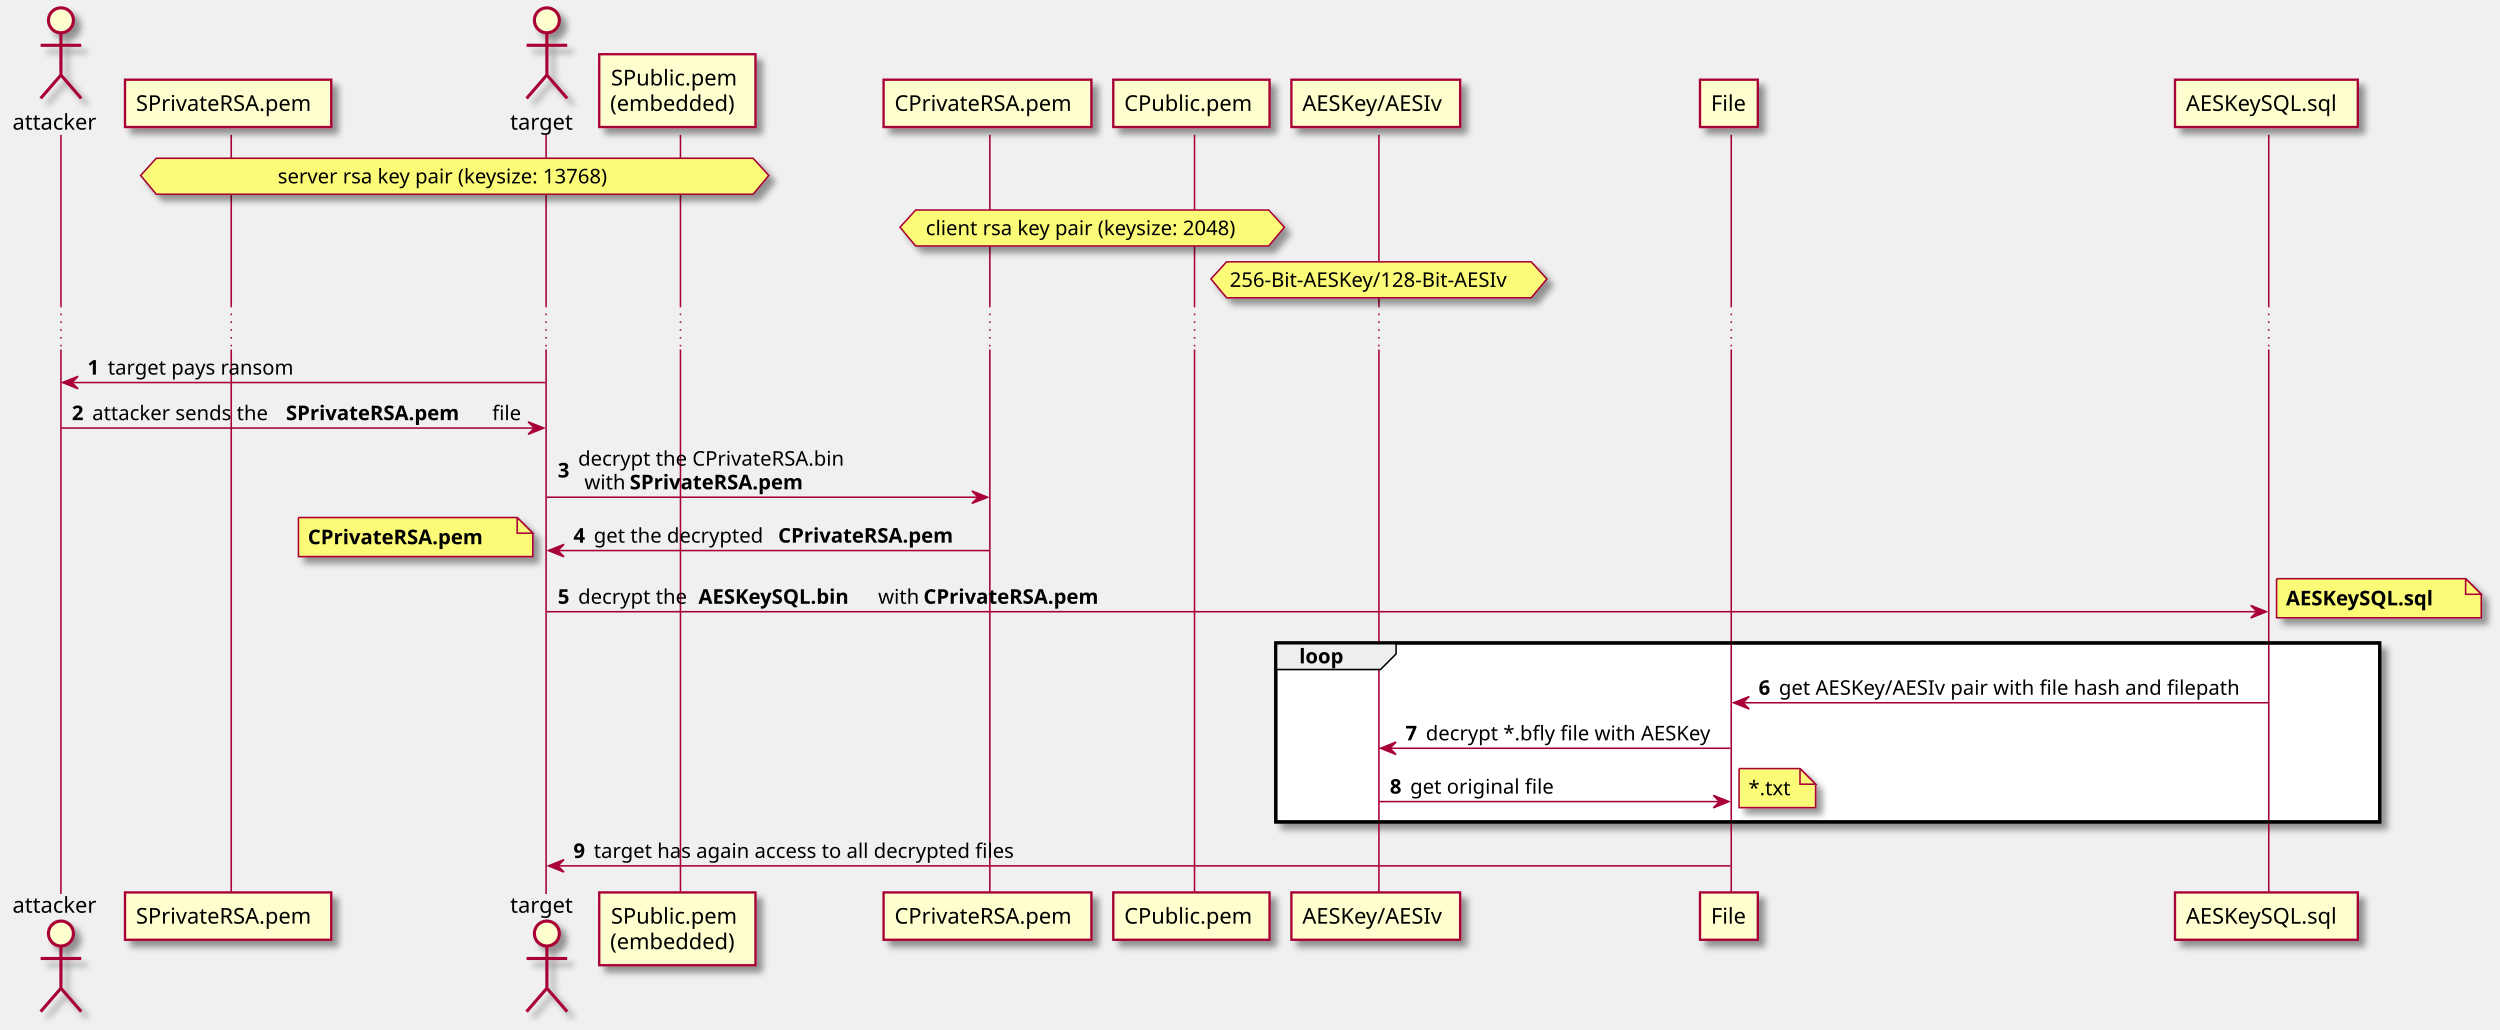
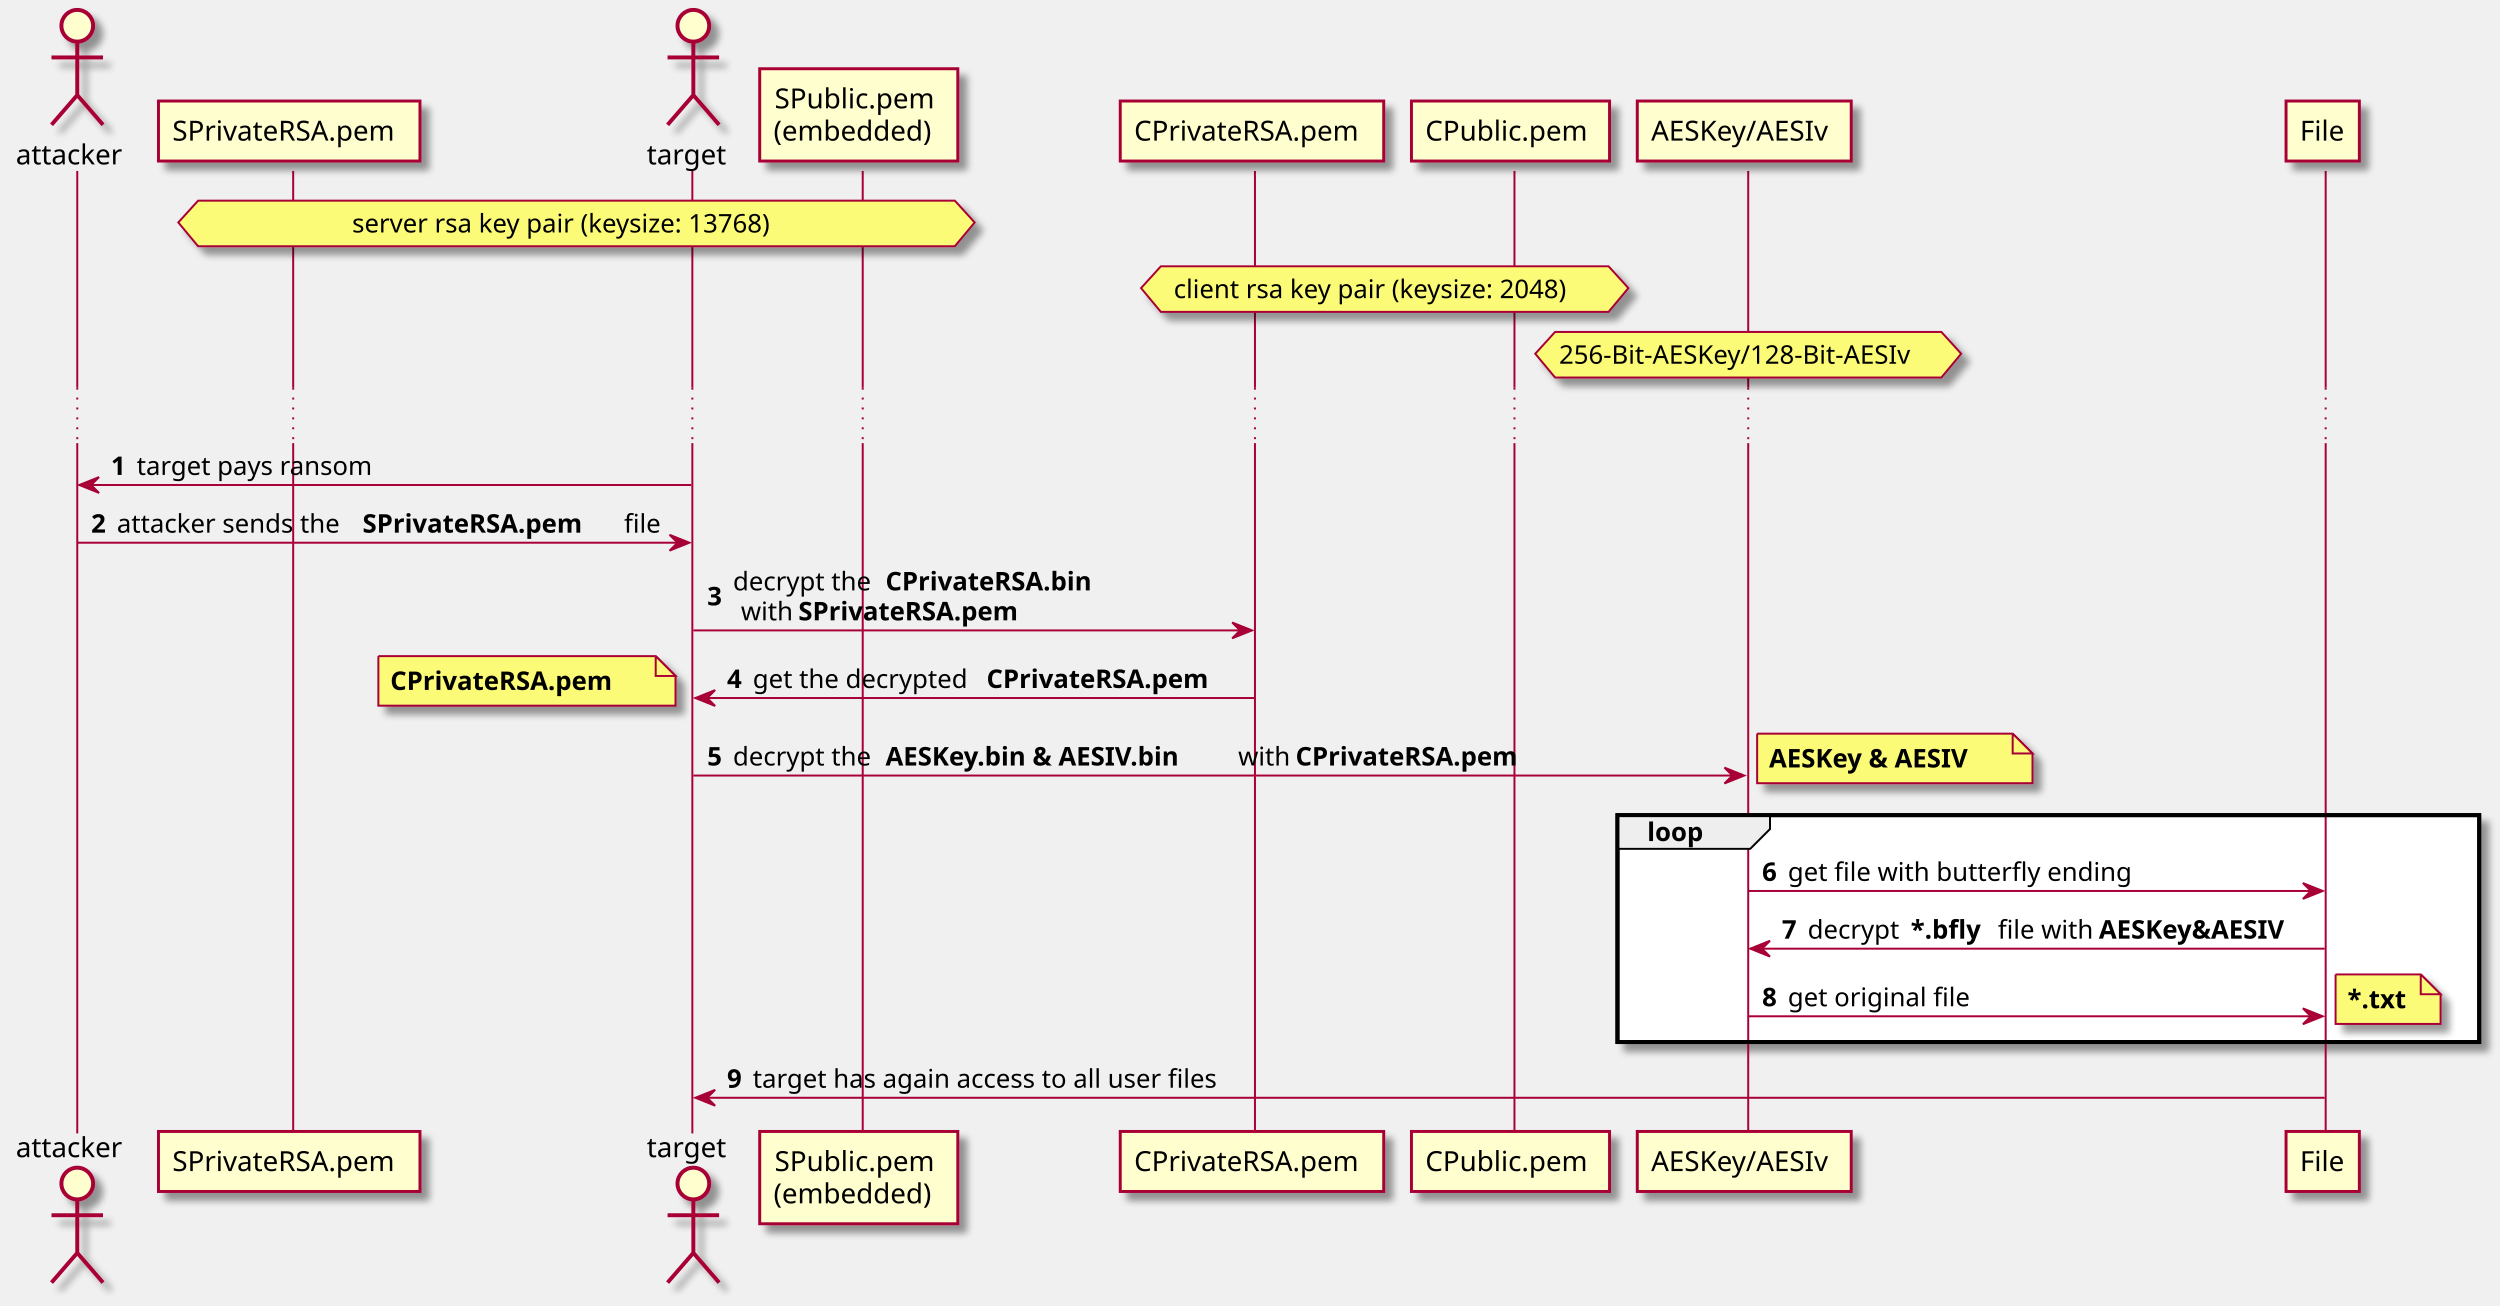
- <svg xmlns="http://www.w3.org/2000/svg" contentScriptType="application/ecmascript" contentStyleType="text/css" height="659px" preserveAspectRatio="none" style="width:1600px;height:659px;" version="1.1" viewBox="0 0 1600 659" width="1600px" zoomAndPan="magnify">
+ <svg xmlns="http://www.w3.org/2000/svg" contentScriptType="application/ecmascript" contentStyleType="text/css" height="659px" preserveAspectRatio="none" style="width:1262px;height:659px;" version="1.1" viewBox="0 0 1262 659" width="1262px" zoomAndPan="magnify">
  <defs>
-     <filter height="300%" id="fytl109m393pa" width="300%" x="-1" y="-1">
+     <filter height="300%" id="fny3sa1dp8osu" width="300%" x="-1" y="-1">
      <feGaussianBlur result="blurOut" stdDeviation="2.0" />
      <feColorMatrix in="blurOut" result="blurOut2" type="matrix" values="0 0 0 0 0 0 0 0 0 0 0 0 0 0 0 0 0 0 .4 0" />
      <feOffset dx="4.0" dy="4.0" in="blurOut2" result="blurOut3" />
      <feBlend in="SourceGraphic" in2="blurOut3" mode="normal" />
    </filter>
  </defs>
  <g>
-     <rect fill="#FFFFFF" filter="url(#fytl109m393pa)" height="114.531" style="stroke: #000000; stroke-width: 2.0;" width="706.5" x="816.5" y="411.492" />
+     <rect fill="#FFFFFF" filter="url(#fny3sa1dp8osu)" height="114.531" style="stroke: #000000; stroke-width: 2.0;" width="435" x="816.5" y="411.492" />
    <line style="stroke: #A80036; stroke-width: 1.0;" x1="39" x2="39" y1="86.297" y2="195.695" />
    <line style="stroke: #A80036; stroke-width: 1.0; stroke-dasharray: 1.0,4.0;" x1="39" x2="39" y1="195.695" y2="223.695" />
    <line style="stroke: #A80036; stroke-width: 1.0;" x1="39" x2="39" y1="223.695" y2="572.156" />
    <line style="stroke: #A80036; stroke-width: 1.0;" x1="148" x2="148" y1="86.297" y2="195.695" />
    <line style="stroke: #A80036; stroke-width: 1.0; stroke-dasharray: 1.0,4.0;" x1="148" x2="148" y1="195.695" y2="223.695" />
    <line style="stroke: #A80036; stroke-width: 1.0;" x1="148" x2="148" y1="223.695" y2="572.156" />
    <line style="stroke: #A80036; stroke-width: 1.0;" x1="349.5" x2="349.5" y1="86.297" y2="195.695" />
    <line style="stroke: #A80036; stroke-width: 1.0; stroke-dasharray: 1.0,4.0;" x1="349.5" x2="349.5" y1="195.695" y2="223.695" />
    <line style="stroke: #A80036; stroke-width: 1.0;" x1="349.5" x2="349.5" y1="223.695" y2="572.156" />
    <line style="stroke: #A80036; stroke-width: 1.0;" x1="435.5" x2="435.5" y1="86.297" y2="195.695" />
    <line style="stroke: #A80036; stroke-width: 1.0; stroke-dasharray: 1.0,4.0;" x1="435.5" x2="435.5" y1="195.695" y2="223.695" />
    <line style="stroke: #A80036; stroke-width: 1.0;" x1="435.5" x2="435.5" y1="223.695" y2="572.156" />
    <line style="stroke: #A80036; stroke-width: 1.0;" x1="633.5" x2="633.5" y1="86.297" y2="195.695" />
    <line style="stroke: #A80036; stroke-width: 1.0; stroke-dasharray: 1.0,4.0;" x1="633.5" x2="633.5" y1="195.695" y2="223.695" />
    <line style="stroke: #A80036; stroke-width: 1.0;" x1="633.5" x2="633.5" y1="223.695" y2="572.156" />
    <line style="stroke: #A80036; stroke-width: 1.0;" x1="764.5" x2="764.5" y1="86.297" y2="195.695" />
    <line style="stroke: #A80036; stroke-width: 1.0; stroke-dasharray: 1.0,4.0;" x1="764.5" x2="764.5" y1="195.695" y2="223.695" />
    <line style="stroke: #A80036; stroke-width: 1.0;" x1="764.5" x2="764.5" y1="223.695" y2="572.156" />
    <line style="stroke: #A80036; stroke-width: 1.0;" x1="882.5" x2="882.5" y1="86.297" y2="195.695" />
    <line style="stroke: #A80036; stroke-width: 1.0; stroke-dasharray: 1.0,4.0;" x1="882.5" x2="882.5" y1="195.695" y2="223.695" />
    <line style="stroke: #A80036; stroke-width: 1.0;" x1="882.5" x2="882.5" y1="223.695" y2="572.156" />
-     <line style="stroke: #A80036; stroke-width: 1.0;" x1="1108" x2="1108" y1="86.297" y2="195.695" />
-     <line style="stroke: #A80036; stroke-width: 1.0; stroke-dasharray: 1.0,4.0;" x1="1108" x2="1108" y1="195.695" y2="223.695" />
-     <line style="stroke: #A80036; stroke-width: 1.0;" x1="1108" x2="1108" y1="223.695" y2="572.156" />
-     <line style="stroke: #A80036; stroke-width: 1.0;" x1="1452" x2="1452" y1="86.297" y2="195.695" />
-     <line style="stroke: #A80036; stroke-width: 1.0; stroke-dasharray: 1.0,4.0;" x1="1452" x2="1452" y1="195.695" y2="223.695" />
-     <line style="stroke: #A80036; stroke-width: 1.0;" x1="1452" x2="1452" y1="223.695" y2="572.156" />
+     <line style="stroke: #A80036; stroke-width: 1.0;" x1="1174" x2="1174" y1="86.297" y2="195.695" />
+     <line style="stroke: #A80036; stroke-width: 1.0; stroke-dasharray: 1.0,4.0;" x1="1174" x2="1174" y1="195.695" y2="223.695" />
+     <line style="stroke: #A80036; stroke-width: 1.0;" x1="1174" x2="1174" y1="223.695" y2="572.156" />
    <text fill="#000000" font-family="sans-serif" font-size="14" lengthAdjust="spacingAndGlyphs" textLength="56" x="8" y="82.995">attacker</text>
-     <ellipse cx="39" cy="13" fill="#FEFECE" filter="url(#fytl109m393pa)" rx="8" ry="8" style="stroke: #A80036; stroke-width: 2.0;" />
-     <path d="M39,21 L39,48 M26,29 L52,29 M39,48 L26,63 M39,48 L52,63 " fill="none" filter="url(#fytl109m393pa)" style="stroke: #A80036; stroke-width: 2.0;" />
+     <ellipse cx="39" cy="13" fill="#FEFECE" filter="url(#fny3sa1dp8osu)" rx="8" ry="8" style="stroke: #A80036; stroke-width: 2.0;" />
+     <path d="M39,21 L39,48 M26,29 L52,29 M39,48 L26,63 M39,48 L52,63 " fill="none" filter="url(#fny3sa1dp8osu)" style="stroke: #A80036; stroke-width: 2.0;" />
    <text fill="#000000" font-family="sans-serif" font-size="14" lengthAdjust="spacingAndGlyphs" textLength="56" x="8" y="584.151">attacker</text>
-     <ellipse cx="39" cy="597.453" fill="#FEFECE" filter="url(#fytl109m393pa)" rx="8" ry="8" style="stroke: #A80036; stroke-width: 2.0;" />
-     <path d="M39,605.453 L39,632.453 M26,613.453 L52,613.453 M39,632.453 L26,647.453 M39,632.453 L52,647.453 " fill="none" filter="url(#fytl109m393pa)" style="stroke: #A80036; stroke-width: 2.0;" />
-     <rect fill="#FEFECE" filter="url(#fytl109m393pa)" height="30.297" style="stroke: #A80036; stroke-width: 1.5;" width="132" x="80" y="51" />
+     <ellipse cx="39" cy="597.453" fill="#FEFECE" filter="url(#fny3sa1dp8osu)" rx="8" ry="8" style="stroke: #A80036; stroke-width: 2.0;" />
+     <path d="M39,605.453 L39,632.453 M26,613.453 L52,613.453 M39,632.453 L26,647.453 M39,632.453 L52,647.453 " fill="none" filter="url(#fny3sa1dp8osu)" style="stroke: #A80036; stroke-width: 2.0;" />
+     <rect fill="#FEFECE" filter="url(#fny3sa1dp8osu)" height="30.297" style="stroke: #A80036; stroke-width: 1.5;" width="132" x="80" y="51" />
    <text fill="#000000" font-family="sans-serif" font-size="14" lengthAdjust="spacingAndGlyphs" textLength="118" x="87" y="70.995">SPrivateRSA.pem</text>
-     <rect fill="#FEFECE" filter="url(#fytl109m393pa)" height="30.297" style="stroke: #A80036; stroke-width: 1.5;" width="132" x="80" y="571.156" />
+     <rect fill="#FEFECE" filter="url(#fny3sa1dp8osu)" height="30.297" style="stroke: #A80036; stroke-width: 1.5;" width="132" x="80" y="571.156" />
    <text fill="#000000" font-family="sans-serif" font-size="14" lengthAdjust="spacingAndGlyphs" textLength="118" x="87" y="591.151">SPrivateRSA.pem</text>
    <text fill="#000000" font-family="sans-serif" font-size="14" lengthAdjust="spacingAndGlyphs" textLength="41" x="326.5" y="82.995">target</text>
-     <ellipse cx="350" cy="13" fill="#FEFECE" filter="url(#fytl109m393pa)" rx="8" ry="8" style="stroke: #A80036; stroke-width: 2.0;" />
-     <path d="M350,21 L350,48 M337,29 L363,29 M350,48 L337,63 M350,48 L363,63 " fill="none" filter="url(#fytl109m393pa)" style="stroke: #A80036; stroke-width: 2.0;" />
+     <ellipse cx="350" cy="13" fill="#FEFECE" filter="url(#fny3sa1dp8osu)" rx="8" ry="8" style="stroke: #A80036; stroke-width: 2.0;" />
+     <path d="M350,21 L350,48 M337,29 L363,29 M350,48 L337,63 M350,48 L363,63 " fill="none" filter="url(#fny3sa1dp8osu)" style="stroke: #A80036; stroke-width: 2.0;" />
    <text fill="#000000" font-family="sans-serif" font-size="14" lengthAdjust="spacingAndGlyphs" textLength="41" x="326.5" y="584.151">target</text>
-     <ellipse cx="350" cy="597.453" fill="#FEFECE" filter="url(#fytl109m393pa)" rx="8" ry="8" style="stroke: #A80036; stroke-width: 2.0;" />
-     <path d="M350,605.453 L350,632.453 M337,613.453 L363,613.453 M350,632.453 L337,647.453 M350,632.453 L363,647.453 " fill="none" filter="url(#fytl109m393pa)" style="stroke: #A80036; stroke-width: 2.0;" />
-     <rect fill="#FEFECE" filter="url(#fytl109m393pa)" height="46.594" style="stroke: #A80036; stroke-width: 1.5;" width="100" x="383.5" y="34.703" />
+     <ellipse cx="350" cy="597.453" fill="#FEFECE" filter="url(#fny3sa1dp8osu)" rx="8" ry="8" style="stroke: #A80036; stroke-width: 2.0;" />
+     <path d="M350,605.453 L350,632.453 M337,613.453 L363,613.453 M350,632.453 L337,647.453 M350,632.453 L363,647.453 " fill="none" filter="url(#fny3sa1dp8osu)" style="stroke: #A80036; stroke-width: 2.0;" />
+     <rect fill="#FEFECE" filter="url(#fny3sa1dp8osu)" height="46.594" style="stroke: #A80036; stroke-width: 1.5;" width="100" x="383.5" y="34.703" />
    <text fill="#000000" font-family="sans-serif" font-size="14" lengthAdjust="spacingAndGlyphs" textLength="85" x="391" y="54.698">SPublic.pem</text>
    <text fill="#000000" font-family="sans-serif" font-size="14" lengthAdjust="spacingAndGlyphs" textLength="86" x="390.5" y="70.995">(embedded)</text>
-     <rect fill="#FEFECE" filter="url(#fytl109m393pa)" height="46.594" style="stroke: #A80036; stroke-width: 1.5;" width="100" x="383.5" y="571.156" />
+     <rect fill="#FEFECE" filter="url(#fny3sa1dp8osu)" height="46.594" style="stroke: #A80036; stroke-width: 1.5;" width="100" x="383.5" y="571.156" />
    <text fill="#000000" font-family="sans-serif" font-size="14" lengthAdjust="spacingAndGlyphs" textLength="85" x="391" y="591.151">SPublic.pem</text>
    <text fill="#000000" font-family="sans-serif" font-size="14" lengthAdjust="spacingAndGlyphs" textLength="86" x="390.5" y="607.448">(embedded)</text>
-     <rect fill="#FEFECE" filter="url(#fytl109m393pa)" height="30.297" style="stroke: #A80036; stroke-width: 1.5;" width="133" x="565.5" y="51" />
+     <rect fill="#FEFECE" filter="url(#fny3sa1dp8osu)" height="30.297" style="stroke: #A80036; stroke-width: 1.5;" width="133" x="565.5" y="51" />
    <text fill="#000000" font-family="sans-serif" font-size="14" lengthAdjust="spacingAndGlyphs" textLength="119" x="572.5" y="70.995">CPrivateRSA.pem</text>
-     <rect fill="#FEFECE" filter="url(#fytl109m393pa)" height="30.297" style="stroke: #A80036; stroke-width: 1.5;" width="133" x="565.5" y="571.156" />
+     <rect fill="#FEFECE" filter="url(#fny3sa1dp8osu)" height="30.297" style="stroke: #A80036; stroke-width: 1.5;" width="133" x="565.5" y="571.156" />
    <text fill="#000000" font-family="sans-serif" font-size="14" lengthAdjust="spacingAndGlyphs" textLength="119" x="572.5" y="591.151">CPrivateRSA.pem</text>
-     <rect fill="#FEFECE" filter="url(#fytl109m393pa)" height="30.297" style="stroke: #A80036; stroke-width: 1.5;" width="100" x="712.5" y="51" />
+     <rect fill="#FEFECE" filter="url(#fny3sa1dp8osu)" height="30.297" style="stroke: #A80036; stroke-width: 1.5;" width="100" x="712.5" y="51" />
    <text fill="#000000" font-family="sans-serif" font-size="14" lengthAdjust="spacingAndGlyphs" textLength="86" x="719.5" y="70.995">CPublic.pem</text>
-     <rect fill="#FEFECE" filter="url(#fytl109m393pa)" height="30.297" style="stroke: #A80036; stroke-width: 1.5;" width="100" x="712.5" y="571.156" />
+     <rect fill="#FEFECE" filter="url(#fny3sa1dp8osu)" height="30.297" style="stroke: #A80036; stroke-width: 1.5;" width="100" x="712.5" y="571.156" />
    <text fill="#000000" font-family="sans-serif" font-size="14" lengthAdjust="spacingAndGlyphs" textLength="86" x="719.5" y="591.151">CPublic.pem</text>
-     <rect fill="#FEFECE" filter="url(#fytl109m393pa)" height="30.297" style="stroke: #A80036; stroke-width: 1.5;" width="108" x="826.5" y="51" />
+     <rect fill="#FEFECE" filter="url(#fny3sa1dp8osu)" height="30.297" style="stroke: #A80036; stroke-width: 1.5;" width="108" x="826.5" y="51" />
    <text fill="#000000" font-family="sans-serif" font-size="14" lengthAdjust="spacingAndGlyphs" textLength="94" x="833.5" y="70.995">AESKey/AESIv</text>
-     <rect fill="#FEFECE" filter="url(#fytl109m393pa)" height="30.297" style="stroke: #A80036; stroke-width: 1.5;" width="108" x="826.5" y="571.156" />
+     <rect fill="#FEFECE" filter="url(#fny3sa1dp8osu)" height="30.297" style="stroke: #A80036; stroke-width: 1.5;" width="108" x="826.5" y="571.156" />
    <text fill="#000000" font-family="sans-serif" font-size="14" lengthAdjust="spacingAndGlyphs" textLength="94" x="833.5" y="591.151">AESKey/AESIv</text>
-     <rect fill="#FEFECE" filter="url(#fytl109m393pa)" height="30.297" style="stroke: #A80036; stroke-width: 1.5;" width="37" x="1088" y="51" />
-     <text fill="#000000" font-family="sans-serif" font-size="14" lengthAdjust="spacingAndGlyphs" textLength="23" x="1095" y="70.995">File</text>
-     <rect fill="#FEFECE" filter="url(#fytl109m393pa)" height="30.297" style="stroke: #A80036; stroke-width: 1.5;" width="37" x="1088" y="571.156" />
-     <text fill="#000000" font-family="sans-serif" font-size="14" lengthAdjust="spacingAndGlyphs" textLength="23" x="1095" y="591.151">File</text>
-     <rect fill="#FEFECE" filter="url(#fytl109m393pa)" height="30.297" style="stroke: #A80036; stroke-width: 1.5;" width="117" x="1392" y="51" />
-     <text fill="#000000" font-family="sans-serif" font-size="14" lengthAdjust="spacingAndGlyphs" textLength="103" x="1399" y="70.995">AESKeySQL.sql</text>
-     <rect fill="#FEFECE" filter="url(#fytl109m393pa)" height="30.297" style="stroke: #A80036; stroke-width: 1.5;" width="117" x="1392" y="571.156" />
-     <text fill="#000000" font-family="sans-serif" font-size="14" lengthAdjust="spacingAndGlyphs" textLength="103" x="1399" y="591.151">AESKeySQL.sql</text>
-     <polygon fill="#FBFB77" filter="url(#fytl109m393pa)" points="100,101.297,482,101.297,492,112.297,482,124.297,100,124.297,90,112.297,100,101.297" style="stroke: #A80036; stroke-width: 1.0;" />
+     <rect fill="#FEFECE" filter="url(#fny3sa1dp8osu)" height="30.297" style="stroke: #A80036; stroke-width: 1.5;" width="37" x="1154" y="51" />
+     <text fill="#000000" font-family="sans-serif" font-size="14" lengthAdjust="spacingAndGlyphs" textLength="23" x="1161" y="70.995">File</text>
+     <rect fill="#FEFECE" filter="url(#fny3sa1dp8osu)" height="30.297" style="stroke: #A80036; stroke-width: 1.5;" width="37" x="1154" y="571.156" />
+     <text fill="#000000" font-family="sans-serif" font-size="14" lengthAdjust="spacingAndGlyphs" textLength="23" x="1161" y="591.151">File</text>
+     <polygon fill="#FBFB77" filter="url(#fny3sa1dp8osu)" points="100,101.297,482,101.297,492,112.297,482,124.297,100,124.297,90,112.297,100,101.297" style="stroke: #A80036; stroke-width: 1.0;" />
    <text fill="#000000" font-family="sans-serif" font-size="13" lengthAdjust="spacingAndGlyphs" textLength="227" x="177.75" y="117.364">server rsa key pair (keysize: 13768)</text>
-     <polygon fill="#FBFB77" filter="url(#fytl109m393pa)" points="586,134.43,812,134.43,822,145.43,812,157.43,586,157.43,576,145.43,586,134.43" style="stroke: #A80036; stroke-width: 1.0;" />
+     <polygon fill="#FBFB77" filter="url(#fny3sa1dp8osu)" points="586,134.43,812,134.43,822,145.43,812,157.43,586,157.43,576,145.43,586,134.43" style="stroke: #A80036; stroke-width: 1.0;" />
    <text fill="#000000" font-family="sans-serif" font-size="13" lengthAdjust="spacingAndGlyphs" textLength="213" x="592.5" y="150.497">client rsa key pair (keysize: 2048)</text>
-     <polygon fill="#FBFB77" filter="url(#fytl109m393pa)" points="785,167.562,980,167.562,990,178.562,980,190.562,785,190.562,775,178.562,785,167.562" style="stroke: #A80036; stroke-width: 1.0;" />
+     <polygon fill="#FBFB77" filter="url(#fny3sa1dp8osu)" points="785,167.562,980,167.562,990,178.562,980,190.562,785,190.562,775,178.562,785,167.562" style="stroke: #A80036; stroke-width: 1.0;" />
    <text fill="#000000" font-family="sans-serif" font-size="13" lengthAdjust="spacingAndGlyphs" textLength="191" x="787" y="183.629">256-Bit-AESKey/128-Bit-AESIv</text>
    <polygon fill="#A80036" points="50,240.828,40,244.828,50,248.828,46,244.828" style="stroke: #A80036; stroke-width: 1.0;" />
    <line style="stroke: #A80036; stroke-width: 1.0;" x1="44" x2="349" y1="244.828" y2="244.828" />
    <text fill="#000000" font-family="sans-serif" font-size="13" font-weight="bold" lengthAdjust="spacingAndGlyphs" textLength="9" x="56" y="239.762">1</text>
    <text fill="#000000" font-family="sans-serif" font-size="13" lengthAdjust="spacingAndGlyphs" textLength="126" x="69" y="239.762">target pays ransom</text>
    <polygon fill="#A80036" points="338,269.961,348,273.961,338,277.961,342,273.961" style="stroke: #A80036; stroke-width: 1.0;" />
    <line style="stroke: #A80036; stroke-width: 1.0;" x1="39" x2="344" y1="273.961" y2="273.961" />
    <text fill="#000000" font-family="sans-serif" font-size="13" font-weight="bold" lengthAdjust="spacingAndGlyphs" textLength="9" x="46" y="268.895">2</text>
    <text fill="#000000" font-family="sans-serif" font-size="13" lengthAdjust="spacingAndGlyphs" textLength="120" x="59" y="268.895">attacker sends the</text>
    <text fill="#000000" font-family="sans-serif" font-size="13" font-weight="bold" lengthAdjust="spacingAndGlyphs" textLength="128" x="183" y="268.895">SPrivateRSA.pem</text>
    <text fill="#000000" font-family="sans-serif" font-size="13" lengthAdjust="spacingAndGlyphs" textLength="18" x="315" y="268.895">file</text>
    <polygon fill="#A80036" points="622,314.227,632,318.227,622,322.227,626,318.227" style="stroke: #A80036; stroke-width: 1.0;" />
    <line style="stroke: #A80036; stroke-width: 1.0;" x1="350" x2="628" y1="318.227" y2="318.227" />
    <text fill="#000000" font-family="sans-serif" font-size="13" font-weight="bold" lengthAdjust="spacingAndGlyphs" textLength="9" x="357" y="305.594">3</text>
-     <text fill="#000000" font-family="sans-serif" font-size="13" lengthAdjust="spacingAndGlyphs" textLength="179" x="370" y="298.028">decrypt the CPrivateRSA.bin</text>
+     <text fill="#000000" font-family="sans-serif" font-size="13" lengthAdjust="spacingAndGlyphs" textLength="73" x="370" y="298.028">decrypt the</text>
+     <text fill="#000000" font-family="sans-serif" font-size="13" font-weight="bold" lengthAdjust="spacingAndGlyphs" textLength="119" x="447" y="298.028">CPrivateRSA.bin</text>
    <text fill="#000000" font-family="sans-serif" font-size="13" lengthAdjust="spacingAndGlyphs" textLength="25" x="374" y="313.161">with</text>
    <text fill="#000000" font-family="sans-serif" font-size="13" font-weight="bold" lengthAdjust="spacingAndGlyphs" textLength="128" x="403" y="313.161">SPrivateRSA.pem</text>
    <polygon fill="#A80036" points="361,348.359,351,352.359,361,356.359,357,352.359" style="stroke: #A80036; stroke-width: 1.0;" />
    <line style="stroke: #A80036; stroke-width: 1.0;" x1="355" x2="633" y1="352.359" y2="352.359" />
    <text fill="#000000" font-family="sans-serif" font-size="13" font-weight="bold" lengthAdjust="spacingAndGlyphs" textLength="9" x="367" y="347.293">4</text>
    <text fill="#000000" font-family="sans-serif" font-size="13" lengthAdjust="spacingAndGlyphs" textLength="114" x="380" y="347.293">get the decrypted</text>
    <text fill="#000000" font-family="sans-serif" font-size="13" font-weight="bold" lengthAdjust="spacingAndGlyphs" textLength="129" x="498" y="347.293">CPrivateRSA.pem</text>
-     <path d="M191,331.227 L191,356.227 L341,356.227 L341,341.227 L331,331.227 L191,331.227 " fill="#FBFB77" filter="url(#fytl109m393pa)" style="stroke: #A80036; stroke-width: 1.0;" />
+     <path d="M191,331.227 L191,356.227 L341,356.227 L341,341.227 L331,331.227 L191,331.227 " fill="#FBFB77" filter="url(#fny3sa1dp8osu)" style="stroke: #A80036; stroke-width: 1.0;" />
    <path d="M331,331.227 L331,341.227 L341,341.227 L331,331.227 " fill="#FBFB77" style="stroke: #A80036; stroke-width: 1.0;" />
    <text fill="#000000" font-family="sans-serif" font-size="13" font-weight="bold" lengthAdjust="spacingAndGlyphs" textLength="129" x="197" y="348.293">CPrivateRSA.pem</text>
-     <polygon fill="#A80036" points="1440.5,387.492,1450.5,391.492,1440.5,395.492,1444.5,391.492" style="stroke: #A80036; stroke-width: 1.0;" />
-     <line style="stroke: #A80036; stroke-width: 1.0;" x1="350" x2="1446.5" y1="391.492" y2="391.492" />
+     <polygon fill="#A80036" points="870.5,387.492,880.5,391.492,870.5,395.492,874.5,391.492" style="stroke: #A80036; stroke-width: 1.0;" />
+     <line style="stroke: #A80036; stroke-width: 1.0;" x1="350" x2="876.5" y1="391.492" y2="391.492" />
    <text fill="#000000" font-family="sans-serif" font-size="13" font-weight="bold" lengthAdjust="spacingAndGlyphs" textLength="9" x="357" y="386.426">5</text>
    <text fill="#000000" font-family="sans-serif" font-size="13" lengthAdjust="spacingAndGlyphs" textLength="73" x="370" y="386.426">decrypt the</text>
-     <text fill="#000000" font-family="sans-serif" font-size="13" font-weight="bold" lengthAdjust="spacingAndGlyphs" textLength="111" x="447" y="386.426">AESKeySQL.bin</text>
-     <text fill="#000000" font-family="sans-serif" font-size="13" lengthAdjust="spacingAndGlyphs" textLength="25" x="562" y="386.426">with</text>
-     <text fill="#000000" font-family="sans-serif" font-size="13" font-weight="bold" lengthAdjust="spacingAndGlyphs" textLength="129" x="591" y="386.426">CPrivateRSA.pem</text>
-     <path d="M1457,370.359 L1457,395.359 L1588,395.359 L1588,380.359 L1578,370.359 L1457,370.359 " fill="#FBFB77" filter="url(#fytl109m393pa)" style="stroke: #A80036; stroke-width: 1.0;" />
-     <path d="M1578,370.359 L1578,380.359 L1588,380.359 L1578,370.359 " fill="#FBFB77" style="stroke: #A80036; stroke-width: 1.0;" />
-     <text fill="#000000" font-family="sans-serif" font-size="13" font-weight="bold" lengthAdjust="spacingAndGlyphs" textLength="110" x="1463" y="387.426">AESKeySQL.sql</text>
+     <text fill="#000000" font-family="sans-serif" font-size="13" font-weight="bold" lengthAdjust="spacingAndGlyphs" textLength="174" x="447" y="386.426">AESKey.bin &amp; AESIV.bin</text>
+     <text fill="#000000" font-family="sans-serif" font-size="13" lengthAdjust="spacingAndGlyphs" textLength="25" x="625" y="386.426">with</text>
+     <text fill="#000000" font-family="sans-serif" font-size="13" font-weight="bold" lengthAdjust="spacingAndGlyphs" textLength="129" x="654" y="386.426">CPrivateRSA.pem</text>
+     <path d="M887,370.359 L887,395.359 L1026,395.359 L1026,380.359 L1016,370.359 L887,370.359 " fill="#FBFB77" filter="url(#fny3sa1dp8osu)" style="stroke: #A80036; stroke-width: 1.0;" />
+     <path d="M1016,370.359 L1016,380.359 L1026,380.359 L1016,370.359 " fill="#FBFB77" style="stroke: #A80036; stroke-width: 1.0;" />
+     <text fill="#000000" font-family="sans-serif" font-size="13" font-weight="bold" lengthAdjust="spacingAndGlyphs" textLength="118" x="893" y="387.426">AESKey &amp; AESIV</text>
    <path d="M816.5,411.492 L893.5,411.492 L893.5,418.492 L883.5,428.492 L816.5,428.492 L816.5,411.492 " fill="#EEEEEE" style="stroke: #000000; stroke-width: 1.0;" />
-     <rect fill="none" height="114.531" style="stroke: #000000; stroke-width: 2.0;" width="706.5" x="816.5" y="411.492" />
+     <rect fill="none" height="114.531" style="stroke: #000000; stroke-width: 2.0;" width="435" x="816.5" y="411.492" />
    <text fill="#000000" font-family="sans-serif" font-size="13" font-weight="bold" lengthAdjust="spacingAndGlyphs" textLength="32" x="831.5" y="424.559">loop</text>
-     <polygon fill="#A80036" points="1119.5,445.758,1109.5,449.758,1119.5,453.758,1115.5,449.758" style="stroke: #A80036; stroke-width: 1.0;" />
-     <line style="stroke: #A80036; stroke-width: 1.0;" x1="1113.5" x2="1451.5" y1="449.758" y2="449.758" />
-     <text fill="#000000" font-family="sans-serif" font-size="13" font-weight="bold" lengthAdjust="spacingAndGlyphs" textLength="9" x="1125.5" y="444.692">6</text>
-     <text fill="#000000" font-family="sans-serif" font-size="13" lengthAdjust="spacingAndGlyphs" textLength="307" x="1138.5" y="444.692">get AESKey/AESIv pair with file hash and filepath</text>
+     <polygon fill="#A80036" points="1162.5,445.758,1172.5,449.758,1162.5,453.758,1166.5,449.758" style="stroke: #A80036; stroke-width: 1.0;" />
+     <line style="stroke: #A80036; stroke-width: 1.0;" x1="882.5" x2="1168.5" y1="449.758" y2="449.758" />
+     <text fill="#000000" font-family="sans-serif" font-size="13" font-weight="bold" lengthAdjust="spacingAndGlyphs" textLength="9" x="889.5" y="444.692">6</text>
+     <text fill="#000000" font-family="sans-serif" font-size="13" lengthAdjust="spacingAndGlyphs" textLength="176" x="902.5" y="444.692">get file with butterfly ending</text>
    <polygon fill="#A80036" points="893.5,474.891,883.5,478.891,893.5,482.891,889.5,478.891" style="stroke: #A80036; stroke-width: 1.0;" />
-     <line style="stroke: #A80036; stroke-width: 1.0;" x1="887.5" x2="1107.5" y1="478.891" y2="478.891" />
+     <line style="stroke: #A80036; stroke-width: 1.0;" x1="887.5" x2="1173.5" y1="478.891" y2="478.891" />
    <text fill="#000000" font-family="sans-serif" font-size="13" font-weight="bold" lengthAdjust="spacingAndGlyphs" textLength="9" x="899.5" y="473.825">7</text>
-     <text fill="#000000" font-family="sans-serif" font-size="13" lengthAdjust="spacingAndGlyphs" textLength="189" x="912.5" y="473.825">decrypt *.bfly file with AESKey</text>
-     <polygon fill="#A80036" points="1096.5,509.023,1106.5,513.023,1096.5,517.023,1100.5,513.023" style="stroke: #A80036; stroke-width: 1.0;" />
-     <line style="stroke: #A80036; stroke-width: 1.0;" x1="882.5" x2="1102.5" y1="513.023" y2="513.023" />
+     <text fill="#000000" font-family="sans-serif" font-size="13" lengthAdjust="spacingAndGlyphs" textLength="48" x="912.5" y="473.825">decrypt</text>
+     <text fill="#000000" font-family="sans-serif" font-size="13" font-weight="bold" lengthAdjust="spacingAndGlyphs" textLength="40" x="964.5" y="473.825">*.bfly</text>
+     <text fill="#000000" font-family="sans-serif" font-size="13" lengthAdjust="spacingAndGlyphs" textLength="47" x="1008.5" y="473.825">file with</text>
+     <text fill="#000000" font-family="sans-serif" font-size="13" font-weight="bold" lengthAdjust="spacingAndGlyphs" textLength="108" x="1059.5" y="473.825">AESKey&amp;AESIV</text>
+     <polygon fill="#A80036" points="1162.5,509.023,1172.5,513.023,1162.5,517.023,1166.5,513.023" style="stroke: #A80036; stroke-width: 1.0;" />
+     <line style="stroke: #A80036; stroke-width: 1.0;" x1="882.5" x2="1168.5" y1="513.023" y2="513.023" />
    <text fill="#000000" font-family="sans-serif" font-size="13" font-weight="bold" lengthAdjust="spacingAndGlyphs" textLength="9" x="889.5" y="507.957">8</text>
    <text fill="#000000" font-family="sans-serif" font-size="13" lengthAdjust="spacingAndGlyphs" textLength="93" x="902.5" y="507.957">get original file</text>
-     <path d="M1113,491.891 L1113,516.891 L1162,516.891 L1162,501.891 L1152,491.891 L1113,491.891 " fill="#FBFB77" filter="url(#fytl109m393pa)" style="stroke: #A80036; stroke-width: 1.0;" />
-     <path d="M1152,491.891 L1152,501.891 L1162,501.891 L1152,491.891 " fill="#FBFB77" style="stroke: #A80036; stroke-width: 1.0;" />
-     <text fill="#000000" font-family="sans-serif" font-size="13" lengthAdjust="spacingAndGlyphs" textLength="28" x="1119" y="508.957">*.txt</text>
+     <path d="M1179,491.891 L1179,516.891 L1232,516.891 L1232,501.891 L1222,491.891 L1179,491.891 " fill="#FBFB77" filter="url(#fny3sa1dp8osu)" style="stroke: #A80036; stroke-width: 1.0;" />
+     <path d="M1222,491.891 L1222,501.891 L1232,501.891 L1222,491.891 " fill="#FBFB77" style="stroke: #A80036; stroke-width: 1.0;" />
+     <text fill="#000000" font-family="sans-serif" font-size="13" font-weight="bold" lengthAdjust="spacingAndGlyphs" textLength="32" x="1185" y="508.957">*.txt</text>
    <polygon fill="#A80036" points="361,550.156,351,554.156,361,558.156,357,554.156" style="stroke: #A80036; stroke-width: 1.0;" />
-     <line style="stroke: #A80036; stroke-width: 1.0;" x1="355" x2="1107.5" y1="554.156" y2="554.156" />
+     <line style="stroke: #A80036; stroke-width: 1.0;" x1="355" x2="1173.5" y1="554.156" y2="554.156" />
    <text fill="#000000" font-family="sans-serif" font-size="13" font-weight="bold" lengthAdjust="spacingAndGlyphs" textLength="9" x="367" y="549.09">9</text>
-     <text fill="#000000" font-family="sans-serif" font-size="13" lengthAdjust="spacingAndGlyphs" textLength="285" x="380" y="549.09">target has again access to all decrypted files</text>
+     <text fill="#000000" font-family="sans-serif" font-size="13" lengthAdjust="spacingAndGlyphs" textLength="249" x="380" y="549.09">target has again access to all user files</text>
  </g>
</svg>
